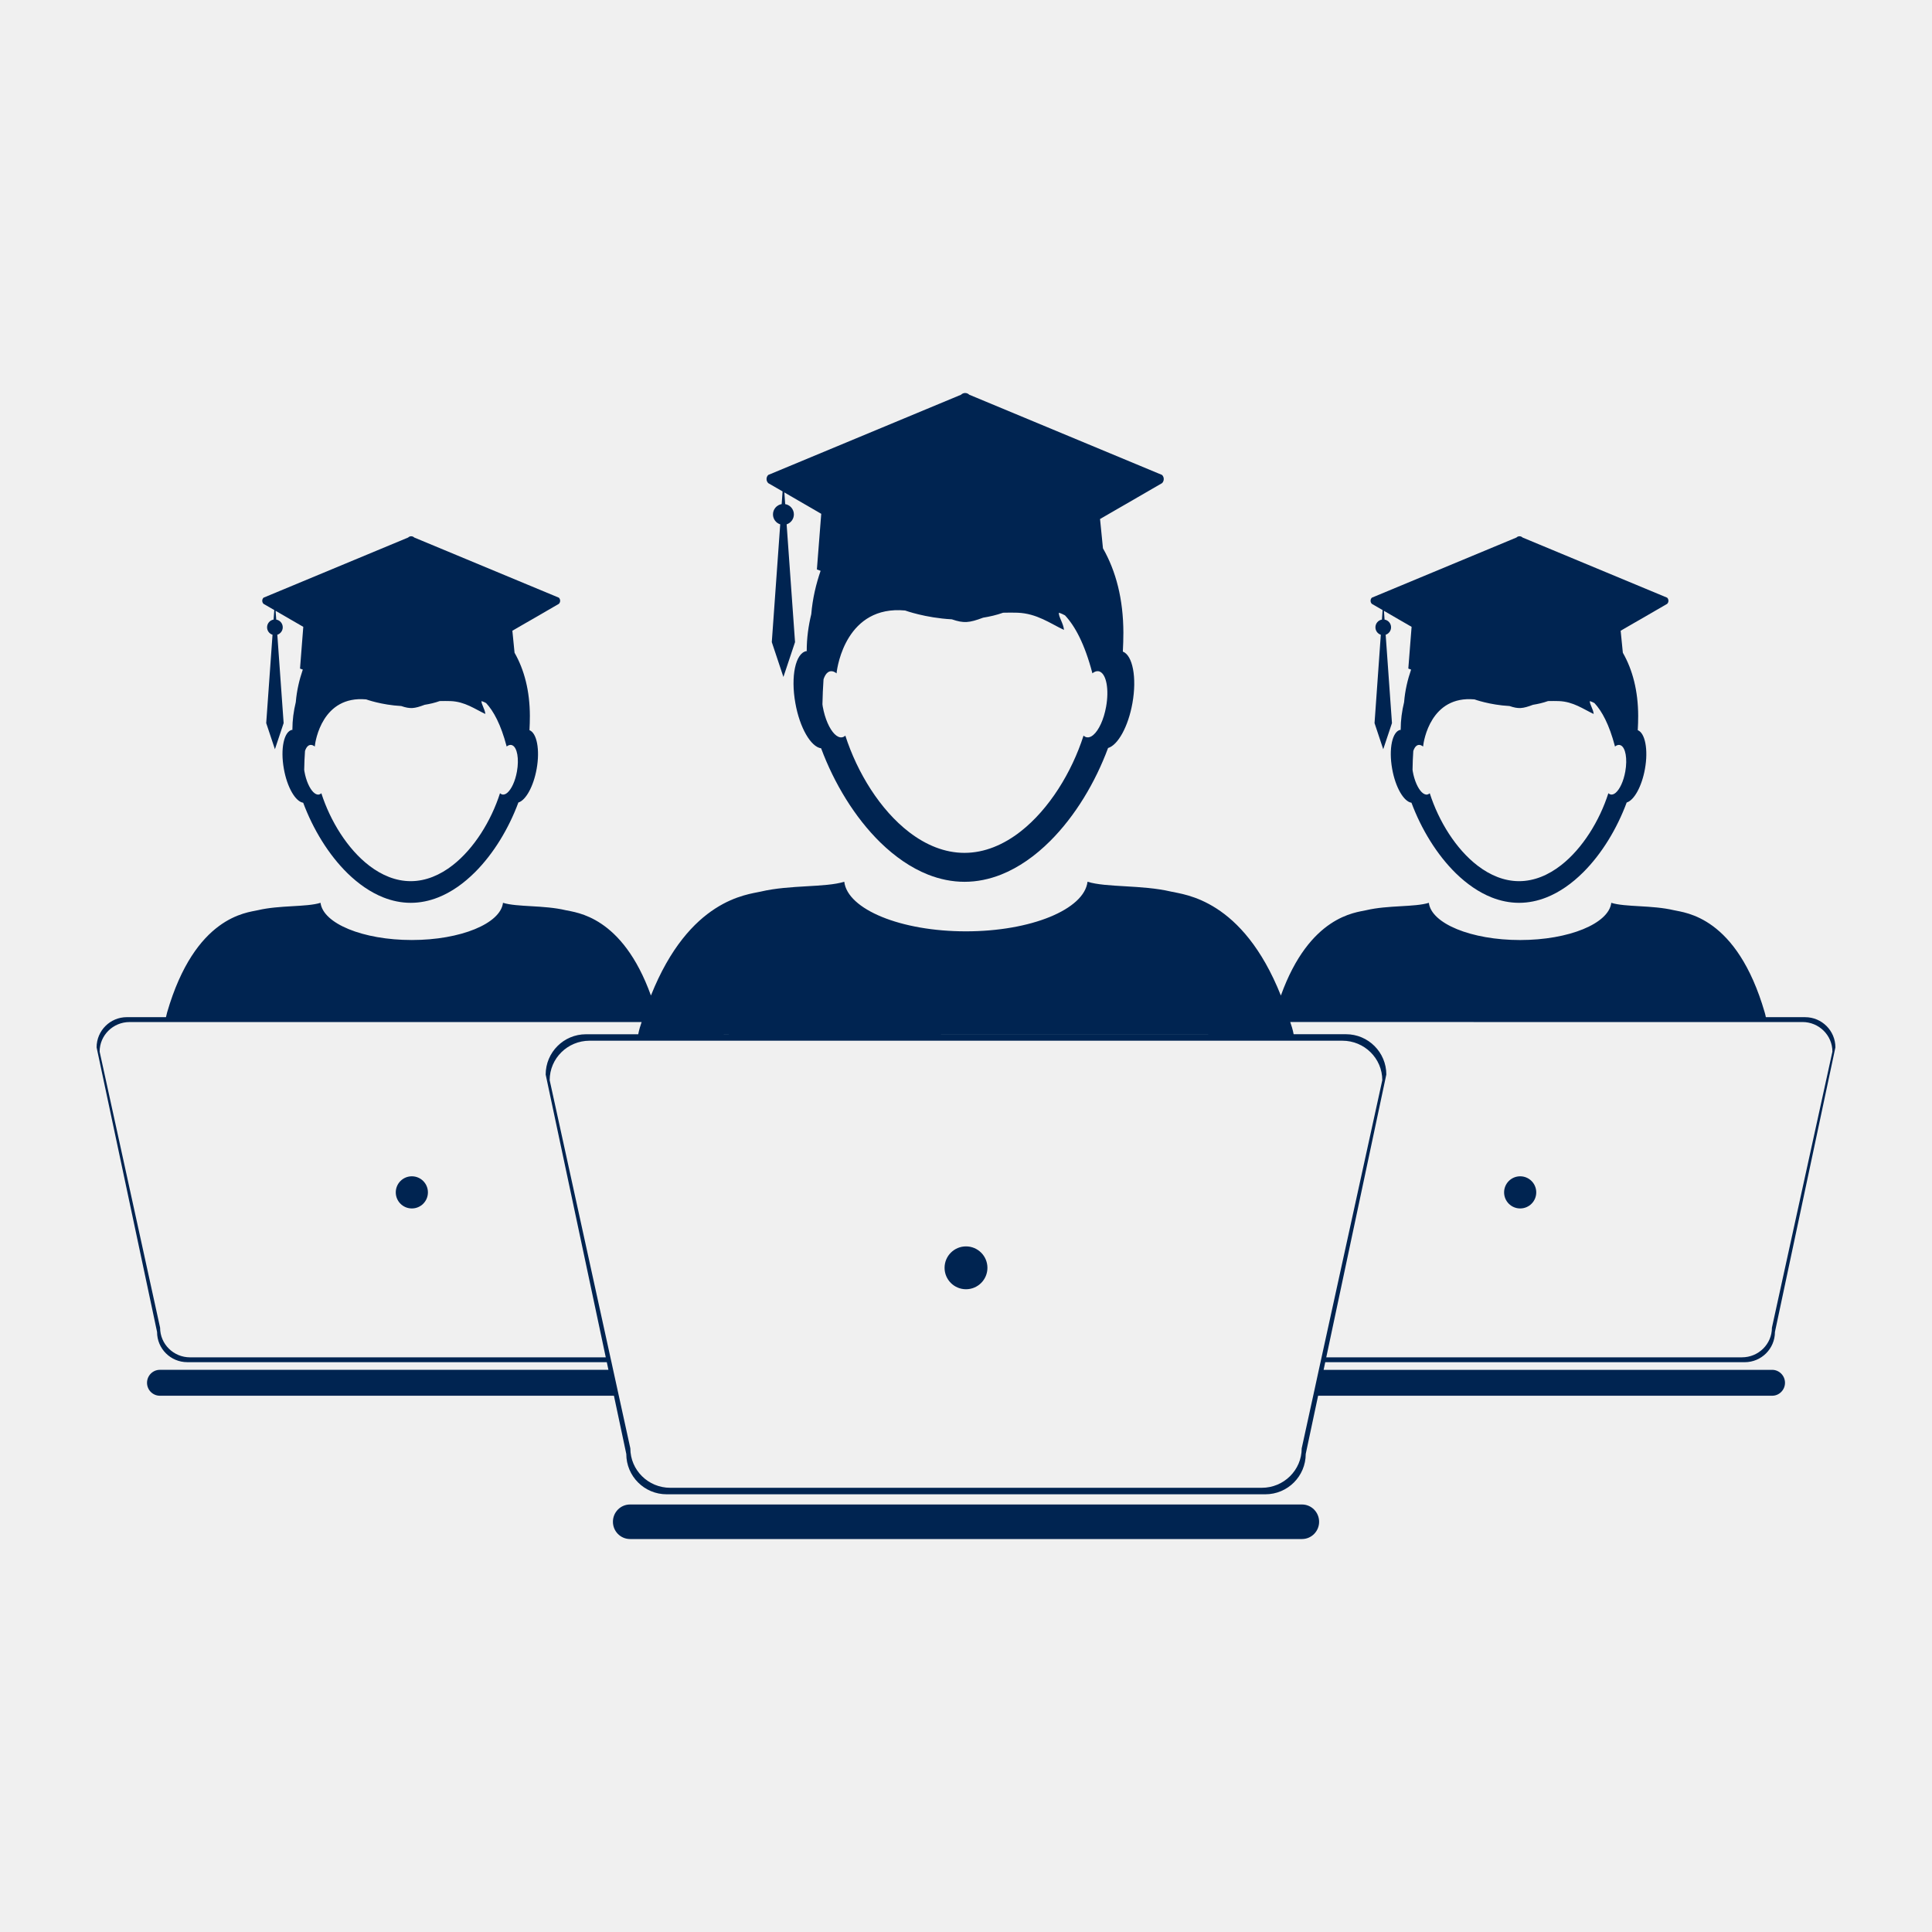
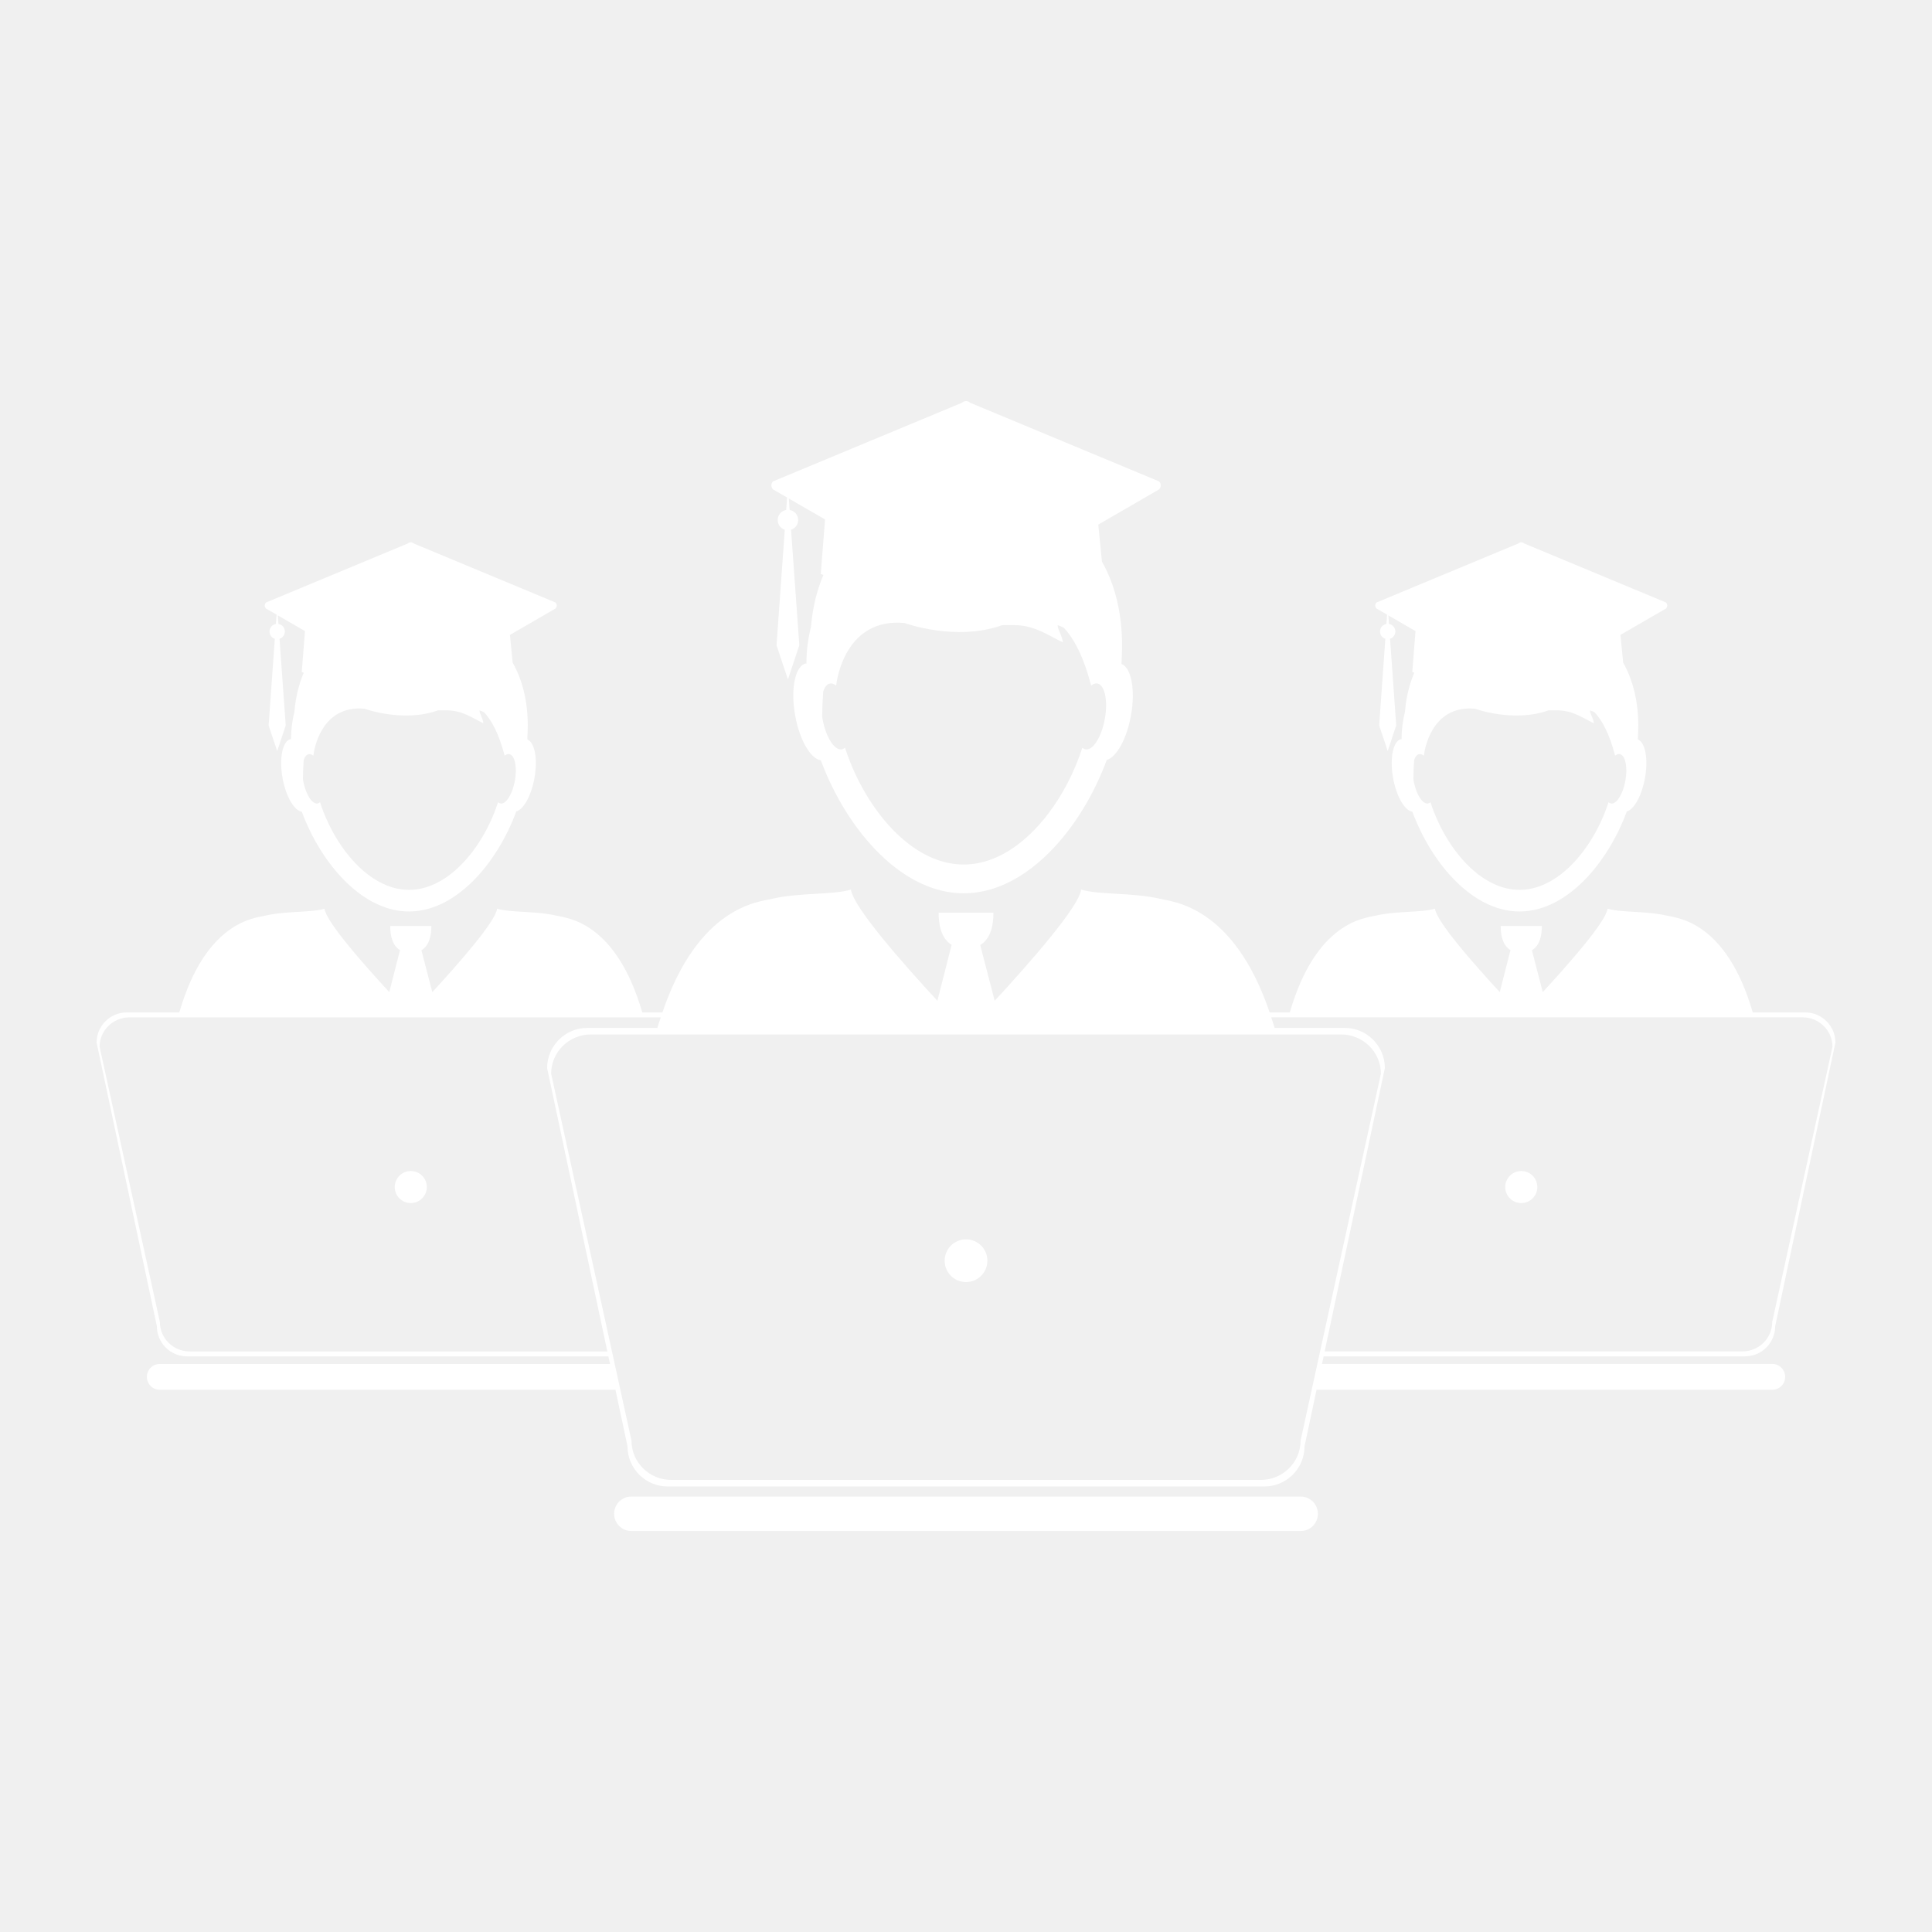
- <svg xmlns="http://www.w3.org/2000/svg" fill="#002451" version="1.1" x="0px" y="0px" viewBox="0 0 100 100" enable-background="new 0 0 100 100" xml:space="preserve">
+ <svg xmlns="http://www.w3.org/2000/svg" fill="#FFFFFF" version="1.1" x="0px" y="0px" viewBox="0 0 100 100" enable-background="new 0 0 100 100" xml:space="preserve">
  <g>
-     <path fill="none" d="M16.216,40.996c0.097,0.096,0.197,0.144,0.292,0.127c0.047-0.008,0.088-0.031,0.126-0.066   c0.466,1.448,1.358,2.891,2.483,3.751c0.649,0.497,1.375,0.799,2.141,0.799c0.782,0,1.523-0.316,2.183-0.832   c1.104-0.864,1.981-2.29,2.44-3.719c0.038,0.035,0.08,0.057,0.126,0.066c0.083,0.014,0.168-0.019,0.252-0.09   c0.21-0.179,0.408-0.595,0.499-1.102c0.118-0.66,0.012-1.238-0.236-1.354c-0.019-0.009-0.037-0.016-0.057-0.019   c-0.078-0.014-0.156,0.015-0.236,0.077l-0.003,0.005c0-0.001-0.001-0.001-0.001-0.001c-0.001,0-0.001,0.001-0.002,0.002   c0-0.005,0-0.01,0-0.015c-0.298-1.132-0.675-1.825-1.062-2.237c-0.075-0.041-0.153-0.078-0.239-0.102   c-0.009,0.166,0.18,0.42,0.2,0.667c-0.537-0.251-1.051-0.639-1.803-0.667c-0.174-0.006-0.365-0.005-0.559-0.001   c-0.258,0.093-0.519,0.151-0.778,0.193c-0.542,0.204-0.749,0.222-1.213,0.064c-1.03-0.056-1.813-0.343-1.813-0.343   c-2.272-0.21-2.633,2.15-2.661,2.42c0,0.006,0,0.013,0,0.02c0,0,0,0-0.001,0c-0.08-0.064-0.163-0.096-0.243-0.082   c-0.034,0.005-0.066,0.021-0.095,0.042c-0.071,0.05-0.127,0.146-0.168,0.268c-0.022,0.317-0.037,0.64-0.041,0.971   c0.004,0.031,0.006,0.06,0.013,0.092C15.843,40.407,16.022,40.8,16.216,40.996z" />
-     <polygon fill="none" points="46.563,53.532 48.772,53.532 50.917,53.532 53.218,53.532 60.494,53.532 62.537,53.532 62.538,53.531    60.494,53.531 53.218,53.531 50.917,53.531 48.772,53.531 46.563,53.531 37.461,53.531 37.462,53.532  " />
-     <path fill="none" d="M43.199,37.995c0.129,0.128,0.263,0.192,0.39,0.17c0.063-0.011,0.117-0.041,0.168-0.088   c0.622,1.931,1.811,3.854,3.311,5.003c0.865,0.662,1.833,1.066,2.855,1.066c1.042,0,2.031-0.422,2.91-1.11   c1.473-1.153,2.642-3.053,3.254-4.959c0.051,0.046,0.105,0.077,0.168,0.088c0.11,0.02,0.225-0.025,0.336-0.12   c0.281-0.238,0.545-0.793,0.665-1.469c0.156-0.88,0.016-1.651-0.316-1.806c-0.024-0.012-0.049-0.021-0.075-0.025   c-0.103-0.018-0.208,0.021-0.314,0.102l-0.004,0.007c0-0.001-0.001-0.001-0.001-0.002c-0.002,0-0.002,0.002-0.003,0.003   c0-0.007,0-0.014-0.002-0.02c-0.396-1.51-0.899-2.433-1.415-2.983c-0.1-0.054-0.204-0.103-0.318-0.136   c-0.013,0.222,0.24,0.56,0.267,0.891c-0.717-0.335-1.402-0.853-2.404-0.891c-0.233-0.009-0.486-0.006-0.746,0   c-0.345,0.123-0.691,0.2-1.036,0.257c-0.722,0.271-1,0.296-1.619,0.085c-1.374-0.074-2.418-0.457-2.418-0.457   c-3.03-0.279-3.51,2.867-3.546,3.228c0,0.009-0.001,0.017-0.001,0.026c0,0,0,0-0.001,0c-0.107-0.086-0.217-0.127-0.323-0.108   c-0.046,0.007-0.089,0.027-0.128,0.056c-0.094,0.067-0.168,0.195-0.224,0.358c-0.029,0.423-0.049,0.852-0.054,1.294   c0.006,0.042,0.009,0.081,0.017,0.123C42.702,37.208,42.94,37.734,43.199,37.995z" />
-     <path fill="none" d="M73.583,40.996c0.097,0.096,0.198,0.144,0.294,0.127c0.045-0.008,0.087-0.031,0.126-0.066   c0.465,1.448,1.356,2.891,2.481,3.751c0.649,0.497,1.375,0.799,2.141,0.799c0.782,0,1.523-0.316,2.183-0.832   c1.104-0.864,1.981-2.29,2.44-3.719c0.037,0.035,0.079,0.057,0.126,0.066c0.082,0.014,0.168-0.019,0.252-0.09   c0.211-0.179,0.408-0.595,0.498-1.102c0.117-0.66,0.013-1.238-0.236-1.354c-0.019-0.009-0.037-0.016-0.057-0.019   c-0.076-0.014-0.156,0.015-0.235,0.077l-0.003,0.005c0-0.001-0.002-0.001-0.002-0.001c-0.001,0-0.001,0.001-0.001,0.002   c0-0.005,0-0.01-0.002-0.015c-0.298-1.132-0.675-1.825-1.062-2.237c-0.075-0.041-0.153-0.078-0.238-0.102   c-0.011,0.166,0.181,0.42,0.199,0.667c-0.537-0.251-1.051-0.639-1.803-0.667c-0.175-0.006-0.365-0.005-0.559-0.001   c-0.26,0.093-0.521,0.151-0.778,0.193c-0.54,0.204-0.749,0.222-1.215,0.064c-1.028-0.056-1.812-0.343-1.812-0.343   c-2.272-0.21-2.632,2.15-2.66,2.42c0,0.006,0,0.013,0,0.02c-0.002,0-0.002,0-0.002,0c-0.081-0.064-0.163-0.096-0.242-0.082   c-0.034,0.005-0.066,0.021-0.097,0.042c-0.069,0.05-0.126,0.146-0.168,0.268c-0.021,0.317-0.036,0.64-0.04,0.971   c0.004,0.031,0.008,0.06,0.013,0.092C73.209,40.407,73.389,40.8,73.583,40.996z" />
-     <path fill="none" d="M66.958,53.531h-1.254h-2.852c-0.001,0-0.001,0.001-0.001,0.001h2.854L66.958,53.531l2.712,0.001   c1.152,0,2.087,0.935,2.087,2.086l-3.109,14.638h21.516c0.857,0,1.551-0.687,1.551-1.533l3.131-14.29   c0-0.846-0.693-1.532-1.549-1.532h-1.858h-0.854h-4.151h-5.52H79.39h-1.645h-1.471h-9.492c0.031,0.104,0.066,0.194,0.097,0.3   C66.911,53.31,66.937,53.421,66.958,53.531z M78.684,60.885c0.459,0,0.831,0.372,0.831,0.83c0,0.46-0.372,0.834-0.831,0.834   c-0.46,0-0.832-0.374-0.832-0.834C77.852,61.257,78.224,60.885,78.684,60.885z" />
-     <path fill="none" d="M30.331,53.532h2.704h4.115c-0.001,0-0.001-0.001-0.001-0.001h-4.114c0.021-0.11,0.047-0.222,0.079-0.331   c0.031-0.105,0.065-0.196,0.097-0.3h-4.143h-5.52h-1.523h-1.645h-1.47H8.556h-1.85c-0.856,0-1.55,0.687-1.55,1.532l3.13,14.29   c0,0.847,0.694,1.533,1.55,1.533h21.518l-3.111-14.638C28.244,54.465,29.179,53.532,30.331,53.532z M21.317,62.549   c-0.459,0-0.832-0.374-0.832-0.834c0-0.458,0.373-0.83,0.832-0.83s0.832,0.372,0.832,0.83   C22.149,62.175,21.776,62.549,21.317,62.549z" />
-     <path fill="none" d="M68.352,70.508l0.055-0.252l3.143-14.344c0-1.129-0.925-2.044-2.066-2.044h-2.477h-1.138h-3.231h-0.201h-2.103   h-7.359h-2.032h-2.193h-1.96h-9.224h-0.201h-4.378h-2.467c-1.141,0-2.067,0.915-2.066,2.044l3.143,14.344l0.056,0.252l0.086,0.396   l0.294,1.341l0.596,2.72c0,1.129,0.925,2.044,2.067,2.044h30.614c1.143,0,2.068-0.915,2.068-2.044l0.595-2.72l0.294-1.341   L68.352,70.508z M50,66.731c-0.613,0-1.109-0.497-1.109-1.111c0-0.61,0.497-1.107,1.109-1.107c0.612,0,1.109,0.497,1.109,1.107   C51.109,66.234,50.612,66.731,50,66.731z" />
-     <circle cx="50" cy="65.622" r="1.109" />
-     <path d="M67.392,77.872H32.611c-0.49,0-0.886,0.401-0.886,0.894s0.396,0.894,0.886,0.894h34.781c0.488,0,0.885-0.399,0.885-0.894   C68.276,78.273,67.878,77.872,67.392,77.872z" />
-     <path d="M40.506,25.436l-0.047,0.656c-0.255,0.043-0.45,0.265-0.45,0.533c0,0.241,0.157,0.445,0.375,0.515l-0.436,6.096   l0.601,1.803l0.602-1.803l-0.435-6.096c0.217-0.071,0.375-0.274,0.375-0.515c0-0.268-0.195-0.489-0.45-0.533l-0.043-0.604   l1.041,0.604l0.043,0.024l0.825,0.479l-0.225,2.879l0.192,0.071c-0.235,0.686-0.415,1.427-0.483,2.246   c-0.148,0.607-0.235,1.239-0.235,1.891h0.014c0,0.007-0.001,0.011-0.001,0.016c-0.009,0.001-0.019,0.001-0.028,0.003   c-0.565,0.099-0.823,1.304-0.573,2.693c0.226,1.277,0.802,2.264,1.333,2.338c0.676,1.817,1.745,3.582,3.067,4.875   c0.749,0.73,1.577,1.309,2.462,1.661c0.608,0.24,1.241,0.374,1.895,0.374c0.652,0,1.286-0.134,1.893-0.374   c0.915-0.364,1.771-0.971,2.54-1.739c1.29-1.287,2.333-3.025,2.995-4.812c0.51-0.15,1.044-1.104,1.261-2.322   c0.237-1.323,0.012-2.477-0.496-2.669c0.017-0.323,0.028-0.649,0.028-0.983c-0.004-1.726-0.382-3.18-1.057-4.362l-0.151-1.517   l0.884-0.512l0.449-0.258l1.877-1.087c0.117-0.117,0.117-0.307,0-0.424l-9.98-4.153c-0.117-0.117-0.309-0.117-0.423,0l-9.981,4.153   c-0.117,0.117-0.117,0.307,0,0.424L40.506,25.436z M42.626,35.159c0.055-0.163,0.129-0.291,0.224-0.358   c0.039-0.028,0.083-0.048,0.128-0.056c0.105-0.019,0.216,0.022,0.323,0.108c0.001,0,0.001,0,0.001,0   c0-0.009,0.001-0.017,0.001-0.026c0.037-0.361,0.517-3.507,3.546-3.228c0,0,1.044,0.383,2.418,0.457   c0.619,0.211,0.896,0.186,1.619-0.085c0.345-0.057,0.691-0.134,1.036-0.257c0.26-0.006,0.513-0.008,0.746,0   c1.002,0.038,1.688,0.555,2.404,0.891c-0.026-0.331-0.279-0.669-0.267-0.891c0.114,0.033,0.219,0.082,0.318,0.136   c0.516,0.55,1.019,1.474,1.415,2.983c0.002,0.005,0.002,0.012,0.002,0.02c0.001-0.001,0.001-0.002,0.003-0.003   c0,0,0.001,0,0.001,0.002l0.004-0.007c0.106-0.082,0.212-0.12,0.314-0.102c0.026,0.004,0.051,0.013,0.075,0.025   c0.332,0.155,0.473,0.926,0.316,1.806c-0.12,0.676-0.384,1.231-0.665,1.469c-0.111,0.095-0.226,0.139-0.336,0.12   c-0.063-0.011-0.117-0.042-0.168-0.088c-0.612,1.906-1.781,3.806-3.254,4.959c-0.879,0.688-1.867,1.11-2.91,1.11   c-1.022,0-1.99-0.404-2.855-1.066c-1.5-1.148-2.689-3.072-3.311-5.003c-0.051,0.047-0.105,0.078-0.168,0.088   c-0.127,0.022-0.261-0.042-0.39-0.17c-0.259-0.261-0.498-0.787-0.61-1.418c-0.008-0.042-0.011-0.081-0.017-0.123   C42.577,36.011,42.598,35.582,42.626,35.159z" />
-     <circle cx="21.317" cy="61.717" r="0.832" />
-     <path d="M14.197,31.577l-0.036,0.493c-0.191,0.032-0.337,0.198-0.337,0.399c0,0.181,0.118,0.334,0.282,0.386l-0.327,4.572   l0.451,1.353l0.451-1.353l-0.327-4.572c0.163-0.054,0.281-0.206,0.281-0.386c0-0.201-0.146-0.367-0.337-0.399l-0.033-0.454   l0.782,0.453l0.032,0.018l0.619,0.358l-0.169,2.16l0.144,0.053c-0.176,0.514-0.311,1.07-0.363,1.685   c-0.111,0.456-0.176,0.93-0.176,1.418h0.01c0,0.004,0,0.008,0,0.012c-0.007,0.001-0.014,0.001-0.021,0.002   c-0.424,0.074-0.618,0.979-0.43,2.02c0.169,0.958,0.602,1.698,1,1.754c0.507,1.362,1.309,2.687,2.3,3.656   c0.562,0.547,1.183,0.981,1.847,1.245c0.457,0.18,0.931,0.28,1.42,0.28c0.489,0,0.965-0.1,1.42-0.28   c0.687-0.272,1.328-0.728,1.905-1.304c0.967-0.965,1.75-2.269,2.246-3.609c0.382-0.112,0.783-0.828,0.946-1.741   c0.178-0.992,0.009-1.857-0.372-2.002c0.013-0.242,0.021-0.487,0.021-0.737c-0.003-1.294-0.287-2.385-0.793-3.272l-0.113-1.138   l0.663-0.384l0.337-0.193l1.407-0.815c0.088-0.088,0.088-0.23,0-0.319l-7.485-3.114c-0.087-0.087-0.231-0.087-0.316,0l-7.486,3.114   c-0.088,0.088-0.088,0.23,0,0.319L14.197,31.577z M15.787,38.869c0.041-0.122,0.097-0.218,0.168-0.268   c0.029-0.021,0.062-0.037,0.095-0.042c0.08-0.014,0.163,0.017,0.243,0.082c0.001,0,0.001,0,0.001,0c0-0.007,0-0.013,0-0.02   c0.028-0.271,0.388-2.63,2.661-2.42c0,0,0.783,0.287,1.813,0.343c0.464,0.158,0.672,0.139,1.213-0.064   c0.259-0.042,0.52-0.1,0.778-0.193c0.194-0.004,0.385-0.005,0.559,0.001c0.751,0.028,1.266,0.417,1.803,0.667   c-0.02-0.248-0.209-0.501-0.2-0.667c0.086,0.024,0.165,0.062,0.239,0.102c0.386,0.413,0.764,1.105,1.062,2.237   c0,0.004,0,0.01,0,0.015c0.001,0,0.001-0.001,0.002-0.002c0,0,0.001,0,0.001,0.001l0.003-0.005c0.08-0.062,0.159-0.09,0.236-0.077   c0.02,0.003,0.038,0.01,0.057,0.019c0.248,0.116,0.354,0.694,0.236,1.354c-0.09,0.507-0.288,0.923-0.499,1.102   c-0.083,0.071-0.169,0.104-0.252,0.09c-0.046-0.009-0.088-0.031-0.126-0.066c-0.459,1.429-1.336,2.854-2.44,3.719   c-0.66,0.516-1.4,0.832-2.183,0.832c-0.766,0-1.492-0.303-2.141-0.799c-1.125-0.861-2.017-2.303-2.483-3.751   c-0.038,0.035-0.079,0.058-0.126,0.066c-0.096,0.017-0.195-0.031-0.292-0.127c-0.194-0.196-0.373-0.589-0.457-1.064   c-0.006-0.032-0.008-0.061-0.013-0.092C15.75,39.509,15.765,39.187,15.787,38.869z" />
-     <circle cx="78.684" cy="61.717" r="0.832" />
-     <path d="M91.728,70.903H68.51l0.084-0.396h21.713c0.863,0,1.563-0.699,1.563-1.563L95,54.213c0-0.863-0.701-1.564-1.565-1.564   h-2.033h-0.938h-3.91h-5.457h-1.725h-1.609h-1.656H66.7c-0.001,0-0.001-0.001-0.001-0.001h9.406h1.656h1.609h1.725h5.457h3.908   h0.94c-0.016-0.083-0.035-0.165-0.06-0.248c-1.448-4.983-4.124-5.153-4.701-5.288c-1.134-0.267-2.507-0.154-3.239-0.382   c-0.128,1.073-2.192,1.926-4.721,1.926c-2.529,0-4.594-0.853-4.722-1.926c-0.732,0.229-2.107,0.115-3.241,0.382   c-0.54,0.125-2.93,0.285-4.418,4.417c-1.993-4.999-4.991-5.218-5.688-5.381c-1.513-0.355-3.343-0.204-4.32-0.509   c-0.17,1.431-2.923,2.567-6.295,2.567c-3.372,0-6.124-1.137-6.296-2.567c-0.976,0.305-2.808,0.153-4.32,0.509   c-0.697,0.163-3.693,0.382-5.687,5.38c-1.488-4.132-3.876-4.29-4.417-4.417c-1.134-0.267-2.507-0.154-3.24-0.382   c-0.127,1.073-2.192,1.926-4.721,1.926c-2.528,0-4.593-0.853-4.723-1.926c-0.732,0.229-2.105,0.115-3.24,0.382   c-0.576,0.134-3.252,0.305-4.7,5.288c-0.024,0.083-0.043,0.165-0.06,0.248H18.74h1.656h1.608h1.727h5.457h3.908h0.197l0,0.001   h-0.196h-3.909H23.73h-1.727h-1.608H18.74H8.593H6.565c-0.864,0-1.565,0.7-1.565,1.564l3.13,14.731   c-0.001,0.864,0.7,1.563,1.565,1.563h21.713l0.084,0.396H8.275c-0.368,0-0.665,0.302-0.665,0.671s0.297,0.67,0.665,0.67h23.502   l0.64,3.014c-0.001,1.153,0.934,2.087,2.087,2.087h30.993c1.151,0,2.087-0.934,2.087-2.087l0.641-3.014h23.503   c0.364,0,0.663-0.3,0.663-0.67C92.391,71.205,92.092,70.903,91.728,70.903z M76.274,52.9h1.471h1.645h1.523h5.52h4.151h0.854h1.858   c0.855,0,1.549,0.687,1.549,1.532l-3.131,14.29c0,0.847-0.693,1.533-1.551,1.533H68.647l3.109-14.638   c0-1.151-0.935-2.086-2.087-2.086h-2.712h-1.252h-2.854c0,0,0-0.001,0.001-0.001h2.852h1.254c-0.021-0.11-0.047-0.222-0.079-0.331   c-0.03-0.105-0.065-0.196-0.097-0.3H76.274z M46.563,53.531h2.208h2.145h2.301h7.276h2.044l-0.001,0.001h-2.043h-7.276h-2.301   h-2.145L46.563,53.531l-9.101,0.001l-0.001-0.001H46.563z M9.837,70.256c-0.856,0-1.55-0.687-1.55-1.533l-3.13-14.29   c0-0.846,0.694-1.532,1.55-1.532h1.85h10.353h1.47h1.645h1.523h5.52h4.143c-0.032,0.104-0.066,0.194-0.097,0.3   c-0.032,0.109-0.058,0.221-0.079,0.331h4.114c0,0,0,0.001,0.001,0.001h-4.115h-2.704c-1.152,0-2.087,0.933-2.087,2.086   l3.111,14.638H9.837z M67.971,72.244l-0.595,2.72c0,1.129-0.926,2.044-2.068,2.044H34.693c-1.142,0-2.067-0.915-2.067-2.044   l-0.596-2.72l-0.294-1.341l-0.086-0.396l-0.056-0.252l-3.143-14.344c0-1.129,0.925-2.044,2.066-2.044h2.467h4.378h0.201h9.224h1.96   h2.193h2.032h7.359h2.103h0.201h3.231h1.138h2.477c1.142,0,2.066,0.915,2.066,2.044l-3.143,14.344l-0.055,0.252l-0.087,0.396   L67.971,72.244z" />
-     <path d="M71.563,31.577l-0.035,0.493c-0.191,0.032-0.336,0.198-0.336,0.399c0,0.181,0.117,0.334,0.279,0.386l-0.325,4.572   l0.45,1.353l0.452-1.353l-0.326-4.572c0.162-0.054,0.279-0.206,0.279-0.386c0-0.201-0.145-0.367-0.336-0.399l-0.033-0.454   l0.78,0.453l0.032,0.018l0.62,0.358l-0.17,2.16l0.144,0.053c-0.177,0.514-0.312,1.07-0.362,1.685   c-0.111,0.456-0.177,0.93-0.177,1.418h0.011c0,0.004,0,0.008,0,0.012c-0.008,0.001-0.015,0.001-0.022,0.002   c-0.423,0.074-0.616,0.979-0.43,2.02c0.169,0.958,0.603,1.698,0.999,1.754c0.507,1.362,1.311,2.687,2.302,3.656   c0.562,0.547,1.183,0.981,1.846,1.245c0.457,0.18,0.932,0.28,1.421,0.28s0.965-0.1,1.419-0.28c0.687-0.272,1.33-0.728,1.906-1.304   c0.968-0.965,1.749-2.269,2.246-3.609c0.383-0.112,0.783-0.828,0.946-1.741c0.178-0.992,0.008-1.857-0.373-2.002   c0.014-0.242,0.022-0.487,0.022-0.737c-0.003-1.294-0.287-2.385-0.794-3.272l-0.113-1.138l0.663-0.384l0.337-0.193l1.407-0.815   c0.088-0.088,0.088-0.23,0-0.319l-7.484-3.114c-0.087-0.087-0.231-0.087-0.317,0l-7.485,3.114c-0.087,0.088-0.087,0.23,0,0.319   L71.563,31.577z M73.152,38.869c0.042-0.122,0.099-0.218,0.168-0.268c0.03-0.021,0.063-0.037,0.097-0.042   c0.079-0.014,0.161,0.017,0.242,0.082c0,0,0,0,0.002,0c0-0.007,0-0.013,0-0.02c0.028-0.271,0.388-2.63,2.66-2.42   c0,0,0.783,0.287,1.812,0.343c0.466,0.158,0.675,0.139,1.215-0.064c0.258-0.042,0.519-0.1,0.778-0.193   c0.193-0.004,0.384-0.005,0.559,0.001c0.752,0.028,1.266,0.417,1.803,0.667c-0.019-0.248-0.21-0.501-0.199-0.667   c0.085,0.024,0.163,0.062,0.238,0.102c0.387,0.413,0.764,1.105,1.062,2.237c0.002,0.004,0.002,0.01,0.002,0.015   c0,0,0-0.001,0.001-0.002c0,0,0.002,0,0.002,0.001l0.003-0.005c0.079-0.062,0.159-0.09,0.235-0.077   c0.02,0.003,0.038,0.01,0.057,0.019c0.249,0.116,0.354,0.694,0.236,1.354c-0.09,0.507-0.287,0.923-0.498,1.102   c-0.084,0.071-0.17,0.104-0.252,0.09c-0.047-0.009-0.089-0.031-0.126-0.066c-0.459,1.429-1.336,2.854-2.44,3.719   c-0.659,0.516-1.4,0.832-2.183,0.832c-0.766,0-1.491-0.303-2.141-0.799c-1.125-0.861-2.017-2.303-2.481-3.751   c-0.039,0.035-0.081,0.058-0.126,0.066c-0.096,0.017-0.197-0.031-0.294-0.127c-0.194-0.196-0.374-0.589-0.458-1.064   c-0.005-0.032-0.009-0.061-0.013-0.092C73.116,39.509,73.131,39.187,73.152,38.869z" />
+     <path fill="none" d="M65.975,53.204C65.975,53.205,65.975,53.205,65.975,53.204l0.926,0.001h2.704c1.145,0,2.076,0.933,2.076,2.079   L68.564,69.95h21.616c0.855,0,1.547-0.683,1.547-1.525l3.118-14.241c0-0.844-0.691-1.526-1.545-1.526H91.45h-0.683h-0.167h-4.138   h-5.5h-1.518h-1.641H76.34h-9.628H66.71h-0.687h-0.226c0.059,0.18,0.118,0.347,0.174,0.537   C65.972,53.197,65.972,53.2,65.975,53.204z M78.741,60.611c0.458,0,0.826,0.37,0.826,0.828c0,0.459-0.368,0.831-0.826,0.831   s-0.83-0.372-0.83-0.831C77.911,60.981,78.283,60.611,78.741,60.611z" />
+     <path fill="none" d="M30.398,53.204h2.696h0.931c0-0.004,0-0.007,0.001-0.01c0.056-0.19,0.116-0.357,0.174-0.537h-0.229h-0.683   h-0.167h-4.138h-5.5h-1.519h-1.64H18.86H9.232H9.23H8.544H6.701c-0.854,0-1.545,0.683-1.545,1.526l3.119,14.241   c0,0.843,0.692,1.525,1.545,1.525h21.616L28.32,55.284C28.32,54.137,29.25,53.204,30.398,53.204z M21.262,62.271   c-0.458,0-0.83-0.372-0.83-0.831c0-0.458,0.372-0.828,0.83-0.828c0.458,0,0.828,0.37,0.828,0.828   C22.089,61.898,21.72,62.271,21.262,62.271z" />
+     <path fill="none" d="M73.157,40.312c0.003,0.03,0.005,0.06,0.011,0.091c0.085,0.472,0.263,0.866,0.456,1.06   c0.097,0.096,0.196,0.144,0.292,0.127c0.046-0.008,0.088-0.031,0.126-0.065c0.463,1.443,1.354,2.88,2.475,3.739   c0.646,0.494,1.369,0.797,2.133,0.797c0.78,0,1.519-0.315,2.175-0.83c1.103-0.862,1.974-2.282,2.434-3.707   c0.037,0.035,0.078,0.057,0.125,0.065c0.082,0.015,0.167-0.018,0.252-0.089c0.208-0.177,0.405-0.592,0.496-1.098   c0.117-0.657,0.011-1.233-0.236-1.349c-0.019-0.009-0.036-0.016-0.058-0.019c-0.074-0.014-0.157,0.014-0.234,0.076L83.6,39.116   c0-0.001,0-0.001,0-0.001c-0.002,0-0.002,0.001-0.002,0.002c0-0.005,0-0.01-0.003-0.014c-0.295-1.129-0.67-1.818-1.056-2.229   c-0.077-0.042-0.154-0.077-0.24-0.102c-0.008,0.166,0.181,0.419,0.199,0.665c-0.534-0.25-1.047-0.637-1.794-0.665   c-0.177-0.007-0.365-0.005-0.56-0.001c-1.805,0.645-3.791-0.085-3.791-0.085c-2.265-0.209-2.623,2.143-2.651,2.412   c0,0.006-0.001,0.014-0.001,0.02c0,0,0,0-0.002,0c-0.078-0.064-0.161-0.095-0.239-0.081c-0.035,0.005-0.067,0.02-0.096,0.042   c-0.07,0.051-0.128,0.145-0.167,0.268C73.174,39.66,73.16,39.981,73.157,40.312z" />
+     <path fill="none" d="M15.677,40.312c0.004,0.03,0.006,0.06,0.013,0.091c0.083,0.472,0.261,0.866,0.455,1.06   c0.097,0.096,0.197,0.144,0.292,0.127c0.046-0.008,0.087-0.031,0.125-0.065c0.463,1.443,1.354,2.88,2.475,3.739   c0.647,0.494,1.369,0.797,2.133,0.797c0.78,0,1.519-0.315,2.174-0.83c1.103-0.862,1.975-2.282,2.433-3.707   c0.039,0.035,0.079,0.057,0.126,0.065c0.081,0.015,0.167-0.018,0.25-0.089c0.21-0.177,0.407-0.592,0.497-1.098   c0.118-0.657,0.01-1.233-0.236-1.349c-0.019-0.009-0.037-0.016-0.058-0.019c-0.075-0.014-0.157,0.014-0.233,0.076l-0.004,0.006   c0-0.001,0-0.001,0-0.001c-0.002,0-0.002,0.001-0.002,0.002c0-0.005,0-0.01-0.002-0.014c-0.295-1.129-0.67-1.818-1.056-2.229   c-0.077-0.042-0.154-0.077-0.24-0.102c-0.008,0.166,0.18,0.419,0.199,0.665c-0.535-0.25-1.047-0.637-1.795-0.665   c-0.175-0.007-0.364-0.005-0.559-0.001c-1.806,0.645-3.791-0.085-3.791-0.085c-2.265-0.209-2.624,2.143-2.652,2.412   c0,0.006-0.001,0.014-0.001,0.02c0,0,0,0-0.001,0c-0.079-0.064-0.162-0.095-0.24-0.081c-0.034,0.005-0.068,0.02-0.097,0.042   c-0.07,0.051-0.126,0.145-0.167,0.268C15.694,39.66,15.68,39.981,15.677,40.312z" />
+     <path fill="none" d="M42.555,37.083c0.006,0.041,0.009,0.08,0.017,0.121c0.111,0.63,0.349,1.154,0.607,1.414   c0.128,0.128,0.263,0.191,0.39,0.169c0.062-0.01,0.116-0.041,0.167-0.087c0.619,1.924,1.805,3.84,3.3,4.985   c0.863,0.66,1.826,1.063,2.844,1.063c1.04,0,2.024-0.421,2.898-1.106c1.471-1.149,2.633-3.043,3.244-4.942   c0.052,0.047,0.105,0.077,0.169,0.087c0.108,0.02,0.223-0.024,0.334-0.119c0.279-0.237,0.542-0.791,0.662-1.464   c0.157-0.877,0.015-1.646-0.313-1.8c-0.026-0.012-0.049-0.02-0.077-0.024c-0.101-0.018-0.209,0.019-0.312,0.102l-0.006,0.007   c0,0,0,0,0-0.001c-0.003,0.001-0.003,0.001-0.003,0.002c0-0.007,0-0.013-0.003-0.019c-0.394-1.505-0.894-2.425-1.407-2.974   c-0.104-0.055-0.206-0.103-0.32-0.136c-0.012,0.221,0.24,0.558,0.266,0.887c-0.714-0.334-1.396-0.85-2.393-0.887   c-0.234-0.008-0.486-0.006-0.746-0.001c-2.407,0.86-5.054-0.113-5.054-0.113c-3.02-0.279-3.499,2.857-3.536,3.216   c0,0.008-0.001,0.018-0.001,0.025c0,0,0,0-0.001,0c-0.106-0.085-0.216-0.126-0.32-0.108c-0.046,0.007-0.09,0.027-0.129,0.056   c-0.094,0.067-0.168,0.194-0.223,0.356C42.58,36.213,42.56,36.641,42.555,37.083z" />
+     <path fill="none" d="M68.272,70.204l0.056-0.254l3.146-14.372c0-1.125-0.922-2.035-2.059-2.035h-2.468h-0.911h-0.223h-3.026h-0.223   h-2.268h-7.334h-2.024h-2.186H46.8h-9.365h-0.222h-3.251h-0.001h-0.915h-2.459c-1.138,0-2.06,0.91-2.06,2.034l3.148,14.373   l0.056,0.254l0.086,0.394l0.292,1.334l0.577,2.635c0,1.123,0.922,2.034,2.06,2.034h30.509c1.14,0,2.063-0.911,2.063-2.034   l0.576-2.635l0.293-1.334L68.272,70.204z M50.001,66.36c-0.61,0-1.105-0.495-1.105-1.106s0.495-1.105,1.105-1.105   c0.611,0,1.104,0.494,1.104,1.105S50.612,66.36,50.001,66.36z" />
+     <circle cx="50.001" cy="65.254" r="1.106" />
+     <path d="M67.331,77.463H32.67c-0.488,0-0.883,0.4-0.883,0.892c0,0.489,0.395,0.888,0.883,0.888h34.661   c0.488,0,0.883-0.399,0.883-0.888C68.214,77.863,67.816,77.463,67.331,77.463z" />
+     <path d="M40.74,25.751l-0.047,0.644c-0.25,0.042-0.44,0.26-0.44,0.522c0,0.236,0.154,0.437,0.367,0.504l-0.427,5.977l0.59,1.767   l0.59-1.767l-0.428-5.977c0.214-0.068,0.368-0.268,0.368-0.504c0-0.262-0.191-0.48-0.441-0.522l-0.042-0.592l1.021,0.592   l0.043,0.022l0.81,0.469l-0.221,2.823l0.137,0.051c-0.333,0.783-0.56,1.68-0.643,2.674c-0.148,0.605-0.236,1.234-0.236,1.885h0.015   c0,0.005-0.001,0.01-0.001,0.016c-0.009,0-0.019,0-0.029,0.003c-0.563,0.098-0.819,1.299-0.571,2.684   c0.226,1.272,0.8,2.255,1.33,2.33c0.672,1.811,1.738,3.57,3.057,4.857c0.745,0.729,1.57,1.305,2.453,1.655   c0.605,0.24,1.238,0.373,1.887,0.373s1.282-0.133,1.888-0.373c0.911-0.361,1.765-0.968,2.53-1.731   c1.288-1.284,2.327-3.016,2.984-4.796c0.508-0.149,1.042-1.1,1.256-2.313c0.237-1.319,0.015-2.468-0.493-2.66   c0.017-0.322,0.031-0.647,0.031-0.979c-0.006-1.705-0.38-3.143-1.041-4.316l-0.19-1.916l0.865-0.502l0.443-0.254l1.836-1.065   c0.117-0.115,0.117-0.3,0-0.416l-9.779-4.071c-0.116-0.114-0.301-0.114-0.416,0l-9.784,4.071c-0.114,0.114-0.114,0.301,0,0.416   L40.74,25.751z M42.961,35.379c0.104-0.019,0.214,0.023,0.32,0.108c0.001,0,0.001,0,0.001,0c0-0.008,0.001-0.017,0.001-0.025   c0.037-0.359,0.516-3.496,3.536-3.216c0,0,2.647,0.974,5.054,0.113c0.26-0.005,0.512-0.007,0.746,0.001   c0.996,0.037,1.679,0.553,2.393,0.887c-0.025-0.329-0.277-0.667-0.266-0.887c0.114,0.033,0.217,0.081,0.32,0.136   c0.514,0.548,1.014,1.468,1.407,2.974c0.003,0.005,0.003,0.012,0.003,0.019c0-0.001,0-0.001,0.003-0.002c0,0.001,0,0.001,0,0.001   l0.006-0.007c0.103-0.083,0.211-0.12,0.312-0.102c0.028,0.004,0.051,0.013,0.077,0.024c0.328,0.154,0.471,0.923,0.313,1.8   c-0.12,0.673-0.383,1.227-0.662,1.464c-0.111,0.094-0.226,0.139-0.334,0.119c-0.063-0.01-0.117-0.04-0.169-0.087   c-0.611,1.899-1.773,3.793-3.244,4.942c-0.874,0.686-1.858,1.106-2.898,1.106c-1.018,0-1.981-0.403-2.844-1.063   c-1.495-1.145-2.681-3.061-3.3-4.985c-0.051,0.046-0.105,0.077-0.167,0.087c-0.127,0.022-0.261-0.041-0.39-0.169   c-0.258-0.259-0.496-0.784-0.607-1.414c-0.008-0.042-0.011-0.081-0.017-0.121c0.004-0.441,0.024-0.87,0.054-1.291   c0.054-0.163,0.128-0.289,0.223-0.356C42.871,35.407,42.915,35.387,42.961,35.379z" />
+     <circle cx="78.741" cy="61.441" r="0.83" />
+     <path d="M91.739,70.598H68.428l0.083-0.394h21.812c0.861,0,1.56-0.7,1.56-1.56L95,53.964c0-0.859-0.698-1.56-1.557-1.56h-2.028   h-0.694c0,0,0,0,0-0.001c-0.001-0.003-0.001-0.006-0.001-0.008c-1.371-4.714-3.904-4.876-4.449-5.003   c-1.071-0.251-2.37-0.145-3.063-0.36c-0.081,0.679-2.06,2.916-3.356,4.319l-0.56-2.166c0.421-0.249,0.514-0.798,0.514-1.255h-2.13   c0,0.453,0.091,0.997,0.505,1.249l-0.553,2.171c-1.298-1.402-3.273-3.639-3.355-4.318c-0.692,0.215-1.991,0.109-3.065,0.36   c-0.544,0.127-3.075,0.289-4.446,5.003c-0.001,0.002-0.001,0.005-0.001,0.008h-0.698h-0.346c-1.869-5.5-4.979-5.719-5.674-5.881   c-1.429-0.335-3.162-0.193-4.084-0.48c-0.108,0.906-2.747,3.888-4.475,5.759l-0.748-2.888c0.563-0.332,0.685-1.064,0.685-1.673   h-2.838c0,0.604,0.122,1.329,0.673,1.665l-0.737,2.895c-1.729-1.869-4.365-4.851-4.474-5.757c-0.924,0.288-2.656,0.146-4.086,0.48   c-0.695,0.162-3.804,0.38-5.673,5.882h-0.348h-0.694c0,0,0,0,0-0.001c-0.002-0.003-0.002-0.006-0.002-0.008   c-1.371-4.714-3.902-4.876-4.448-5.003c-1.071-0.251-2.371-0.145-3.063-0.36c-0.082,0.679-2.061,2.916-3.356,4.319l-0.562-2.166   c0.422-0.249,0.514-0.798,0.514-1.255h-2.129c0,0.453,0.091,0.997,0.505,1.249l-0.553,2.171c-1.297-1.402-3.274-3.639-3.355-4.318   c-0.692,0.215-1.992,0.109-3.065,0.36c-0.544,0.127-3.076,0.289-4.447,5.003c-0.001,0.002-0.001,0.005-0.001,0.008H8.581H6.559   C5.698,52.403,5,53.103,5,53.964l3.12,14.681c-0.001,0.859,0.697,1.56,1.56,1.56H31.49l0.083,0.394H8.263   c-0.366,0-0.661,0.301-0.661,0.669c0,0.366,0.295,0.665,0.661,0.665h23.594l0.622,2.927c-0.001,1.148,0.929,2.079,2.079,2.079   h30.886c1.148,0,2.079-0.931,2.079-2.079l0.621-2.927h23.596c0.365,0,0.66-0.3,0.66-0.665   C92.399,70.898,92.102,70.598,91.739,70.598z M66.023,52.657h0.687h0.002h9.628h1.465h1.641h1.518h5.5h4.138h0.167h0.683h1.851   c0.854,0,1.545,0.683,1.545,1.526l-3.118,14.241c0,0.843-0.691,1.525-1.547,1.525H68.564l3.116-14.666   c0-1.146-0.932-2.079-2.076-2.079H66.9h-0.926c0,0,0,0,0-0.001c-0.003-0.004-0.003-0.007-0.003-0.01   c-0.056-0.19-0.115-0.357-0.174-0.537H66.023z M9.82,69.95c-0.854,0-1.545-0.683-1.545-1.525L5.156,54.184   c0-0.844,0.691-1.526,1.545-1.526h1.844H9.23h0.001h9.628h1.465h1.64h1.519h5.5h4.138h0.167h0.683h0.229   c-0.058,0.18-0.118,0.347-0.174,0.537c-0.001,0.003-0.001,0.006-0.001,0.01h-0.931h-2.696c-1.148,0-2.079,0.933-2.079,2.08   l3.116,14.666H9.82z M67.894,71.932l-0.576,2.635c0,1.123-0.923,2.034-2.063,2.034H34.746c-1.138,0-2.06-0.911-2.06-2.034   l-0.577-2.635l-0.292-1.334l-0.086-0.394l-0.056-0.254l-3.148-14.373c0-1.124,0.922-2.034,2.06-2.034h2.459h0.915h0.001h3.251   h0.222H46.8h1.953h2.186h2.024h7.334h2.268h0.223h3.026h0.223h0.911h2.468c1.137,0,2.059,0.91,2.059,2.035L68.328,69.95   l-0.056,0.254l-0.086,0.394L67.894,71.932z" />
+     <path d="M71.795,31.813l-0.034,0.483c-0.188,0.031-0.332,0.195-0.332,0.391c0,0.177,0.117,0.328,0.276,0.378l-0.32,4.482   l0.442,1.325l0.441-1.325l-0.319-4.482c0.159-0.052,0.275-0.201,0.275-0.378c0-0.196-0.145-0.36-0.331-0.391l-0.032-0.445   l0.766,0.444l0.033,0.018l0.606,0.352L73.1,34.782l0.103,0.039c-0.25,0.586-0.419,1.259-0.48,2.004   c-0.111,0.454-0.178,0.926-0.178,1.414h0.012c0,0.004-0.001,0.008-0.001,0.012c-0.006,0-0.015,0-0.021,0.002   c-0.422,0.073-0.616,0.975-0.429,2.014c0.17,0.954,0.6,1.691,0.997,1.747c0.504,1.359,1.303,2.678,2.293,3.643   c0.558,0.547,1.178,0.979,1.84,1.241c0.454,0.18,0.929,0.28,1.415,0.28c0.487,0,0.961-0.101,1.415-0.28   c0.685-0.271,1.325-0.726,1.899-1.298c0.965-0.963,1.745-2.262,2.237-3.598c0.381-0.112,0.781-0.825,0.942-1.735   c0.179-0.989,0.01-1.851-0.37-1.995c0.012-0.241,0.023-0.485,0.023-0.734c-0.005-1.279-0.286-2.357-0.781-3.238l-0.142-1.437   l0.648-0.376l0.331-0.191l1.378-0.799c0.087-0.086,0.087-0.226,0-0.312l-7.335-3.053c-0.085-0.085-0.226-0.085-0.311,0   l-7.338,3.053c-0.086,0.086-0.086,0.226,0,0.312L71.795,31.813z M73.46,39.035c0.078-0.014,0.161,0.017,0.239,0.081   c0.002,0,0.002,0,0.002,0c0-0.006,0.001-0.013,0.001-0.02c0.028-0.269,0.387-2.622,2.651-2.412c0,0,1.986,0.73,3.791,0.085   c0.194-0.004,0.383-0.006,0.56,0.001c0.747,0.028,1.26,0.415,1.794,0.665c-0.019-0.246-0.207-0.5-0.199-0.665   c0.086,0.025,0.163,0.061,0.24,0.102c0.386,0.411,0.761,1.101,1.056,2.229c0.003,0.004,0.003,0.009,0.003,0.014   c0,0,0-0.001,0.002-0.002c0,0,0,0,0,0.001l0.003-0.006c0.077-0.062,0.16-0.089,0.234-0.076c0.021,0.003,0.039,0.01,0.058,0.019   c0.247,0.116,0.354,0.692,0.236,1.349c-0.091,0.506-0.288,0.921-0.496,1.098c-0.085,0.071-0.17,0.104-0.252,0.089   c-0.047-0.008-0.088-0.03-0.125-0.065c-0.46,1.424-1.331,2.844-2.434,3.707c-0.656,0.514-1.395,0.83-2.175,0.83   c-0.764,0-1.486-0.303-2.133-0.797c-1.121-0.859-2.012-2.296-2.475-3.739c-0.038,0.035-0.08,0.058-0.126,0.065   c-0.096,0.017-0.195-0.031-0.292-0.127c-0.193-0.194-0.371-0.588-0.456-1.06c-0.006-0.031-0.008-0.061-0.011-0.091   c0.003-0.331,0.017-0.652,0.04-0.968c0.039-0.123,0.097-0.217,0.167-0.268C73.393,39.055,73.425,39.04,73.46,39.035z" />
+     <circle cx="21.262" cy="61.441" r="0.83" />
+     <path d="M14.315,31.813l-0.035,0.483c-0.188,0.031-0.33,0.195-0.33,0.391c0,0.177,0.115,0.328,0.274,0.378l-0.32,4.482l0.443,1.325   l0.442-1.325l-0.321-4.482c0.161-0.052,0.276-0.201,0.276-0.378c0-0.196-0.144-0.36-0.332-0.391l-0.031-0.445l0.765,0.444   l0.032,0.018l0.608,0.352l-0.167,2.117l0.103,0.039c-0.25,0.586-0.419,1.259-0.481,2.004c-0.112,0.454-0.177,0.926-0.177,1.414   h0.011c0,0.004-0.001,0.008-0.001,0.012c-0.006,0-0.014,0-0.021,0.002c-0.422,0.073-0.615,0.975-0.429,2.014   c0.169,0.954,0.6,1.691,0.997,1.747c0.505,1.359,1.304,2.678,2.293,3.643c0.559,0.547,1.178,0.979,1.84,1.241   c0.454,0.18,0.929,0.28,1.416,0.28s0.961-0.101,1.416-0.28c0.684-0.271,1.324-0.726,1.898-1.298   c0.966-0.963,1.745-2.262,2.238-3.598c0.381-0.112,0.782-0.825,0.942-1.735c0.178-0.989,0.011-1.851-0.371-1.995   c0.013-0.241,0.024-0.485,0.024-0.734c-0.004-1.279-0.285-2.357-0.781-3.238l-0.142-1.437l0.649-0.376l0.332-0.191l1.377-0.799   c0.087-0.086,0.087-0.226,0-0.312l-7.335-3.053c-0.086-0.085-0.226-0.085-0.312,0l-7.337,3.053c-0.086,0.086-0.086,0.226,0,0.312   L14.315,31.813z M15.981,39.035c0.078-0.014,0.161,0.017,0.24,0.081c0.001,0,0.001,0,0.001,0c0-0.006,0.001-0.013,0.001-0.02   c0.028-0.269,0.387-2.622,2.652-2.412c0,0,1.985,0.73,3.791,0.085c0.195-0.004,0.383-0.006,0.559,0.001   c0.748,0.028,1.26,0.415,1.795,0.665c-0.019-0.246-0.208-0.5-0.199-0.665c0.086,0.025,0.163,0.061,0.24,0.102   c0.386,0.411,0.761,1.101,1.056,2.229c0.002,0.004,0.002,0.009,0.002,0.014c0,0,0-0.001,0.002-0.002c0,0,0,0,0,0.001l0.004-0.006   c0.077-0.062,0.158-0.089,0.233-0.076c0.021,0.003,0.039,0.01,0.058,0.019c0.246,0.116,0.354,0.692,0.236,1.349   c-0.09,0.506-0.287,0.921-0.497,1.098c-0.083,0.071-0.169,0.104-0.25,0.089c-0.047-0.008-0.088-0.03-0.126-0.065   c-0.458,1.424-1.33,2.844-2.433,3.707c-0.655,0.514-1.394,0.83-2.174,0.83c-0.764,0-1.486-0.303-2.133-0.797   c-1.121-0.859-2.011-2.296-2.475-3.739c-0.039,0.035-0.08,0.058-0.125,0.065c-0.096,0.017-0.196-0.031-0.292-0.127   c-0.194-0.194-0.372-0.588-0.455-1.06c-0.006-0.031-0.008-0.061-0.013-0.091c0.003-0.331,0.018-0.652,0.041-0.968   c0.041-0.123,0.097-0.217,0.167-0.268C15.913,39.055,15.947,39.04,15.981,39.035z" />
  </g>
</svg>
